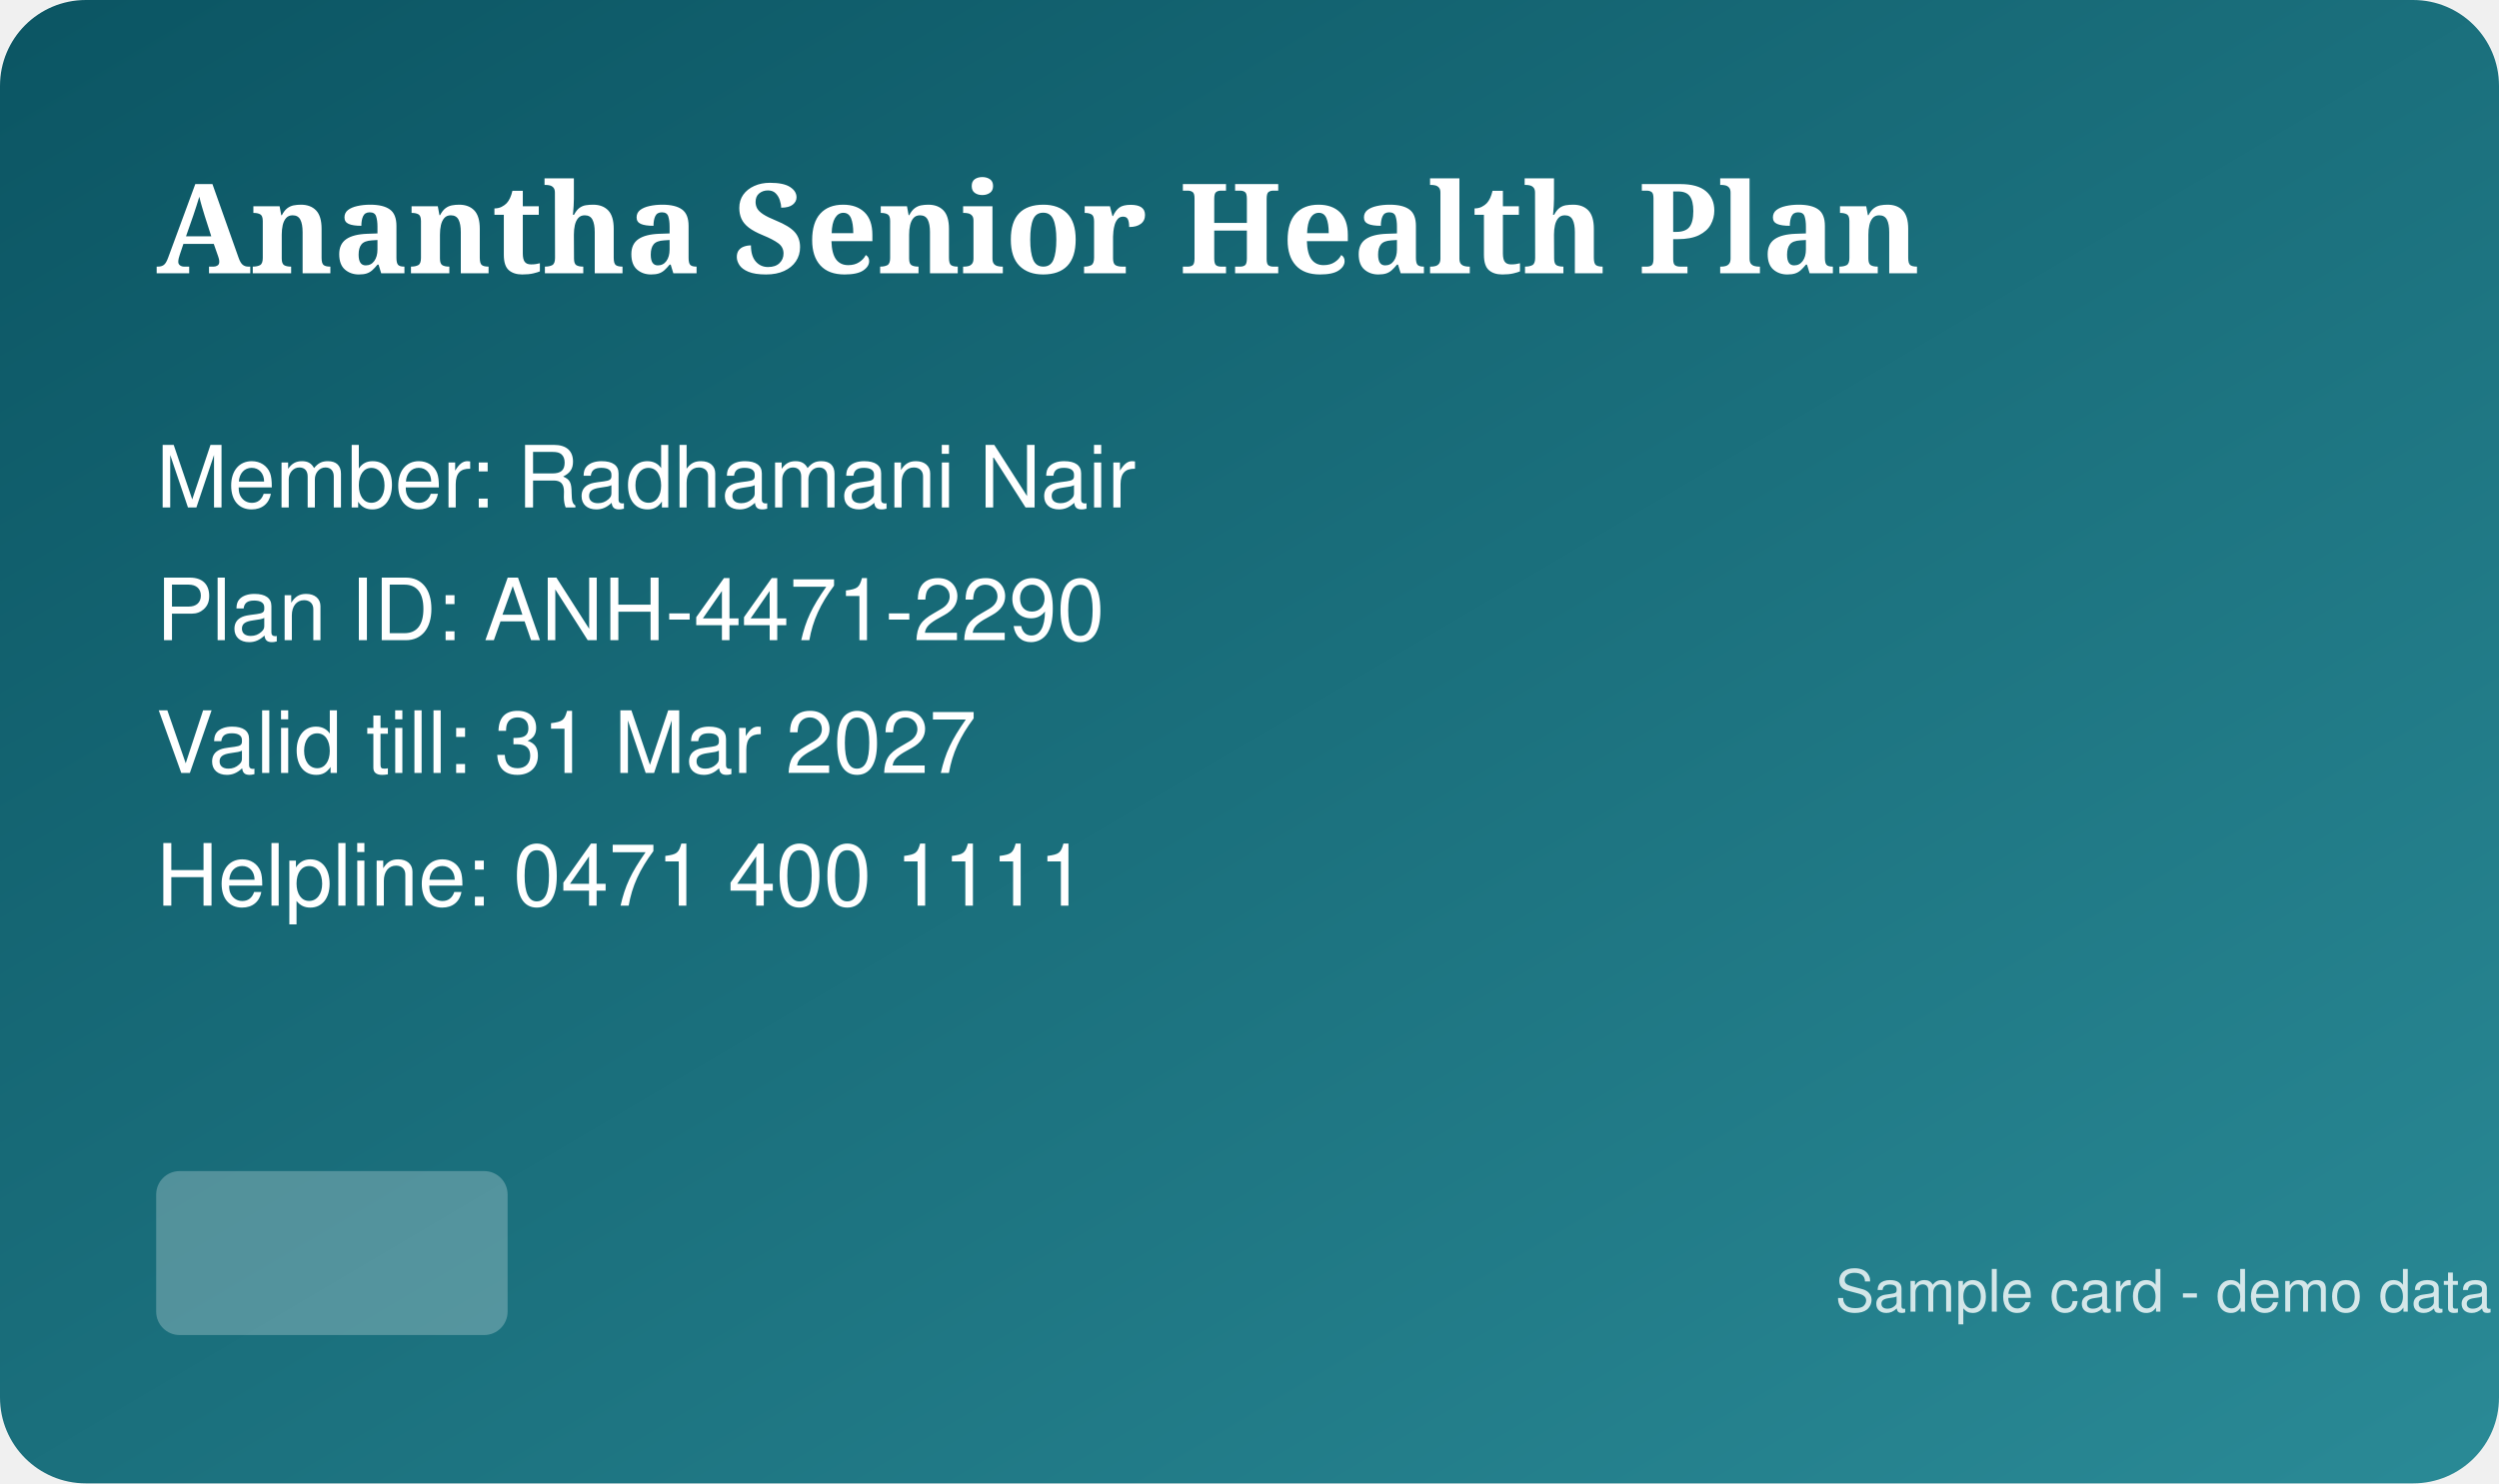
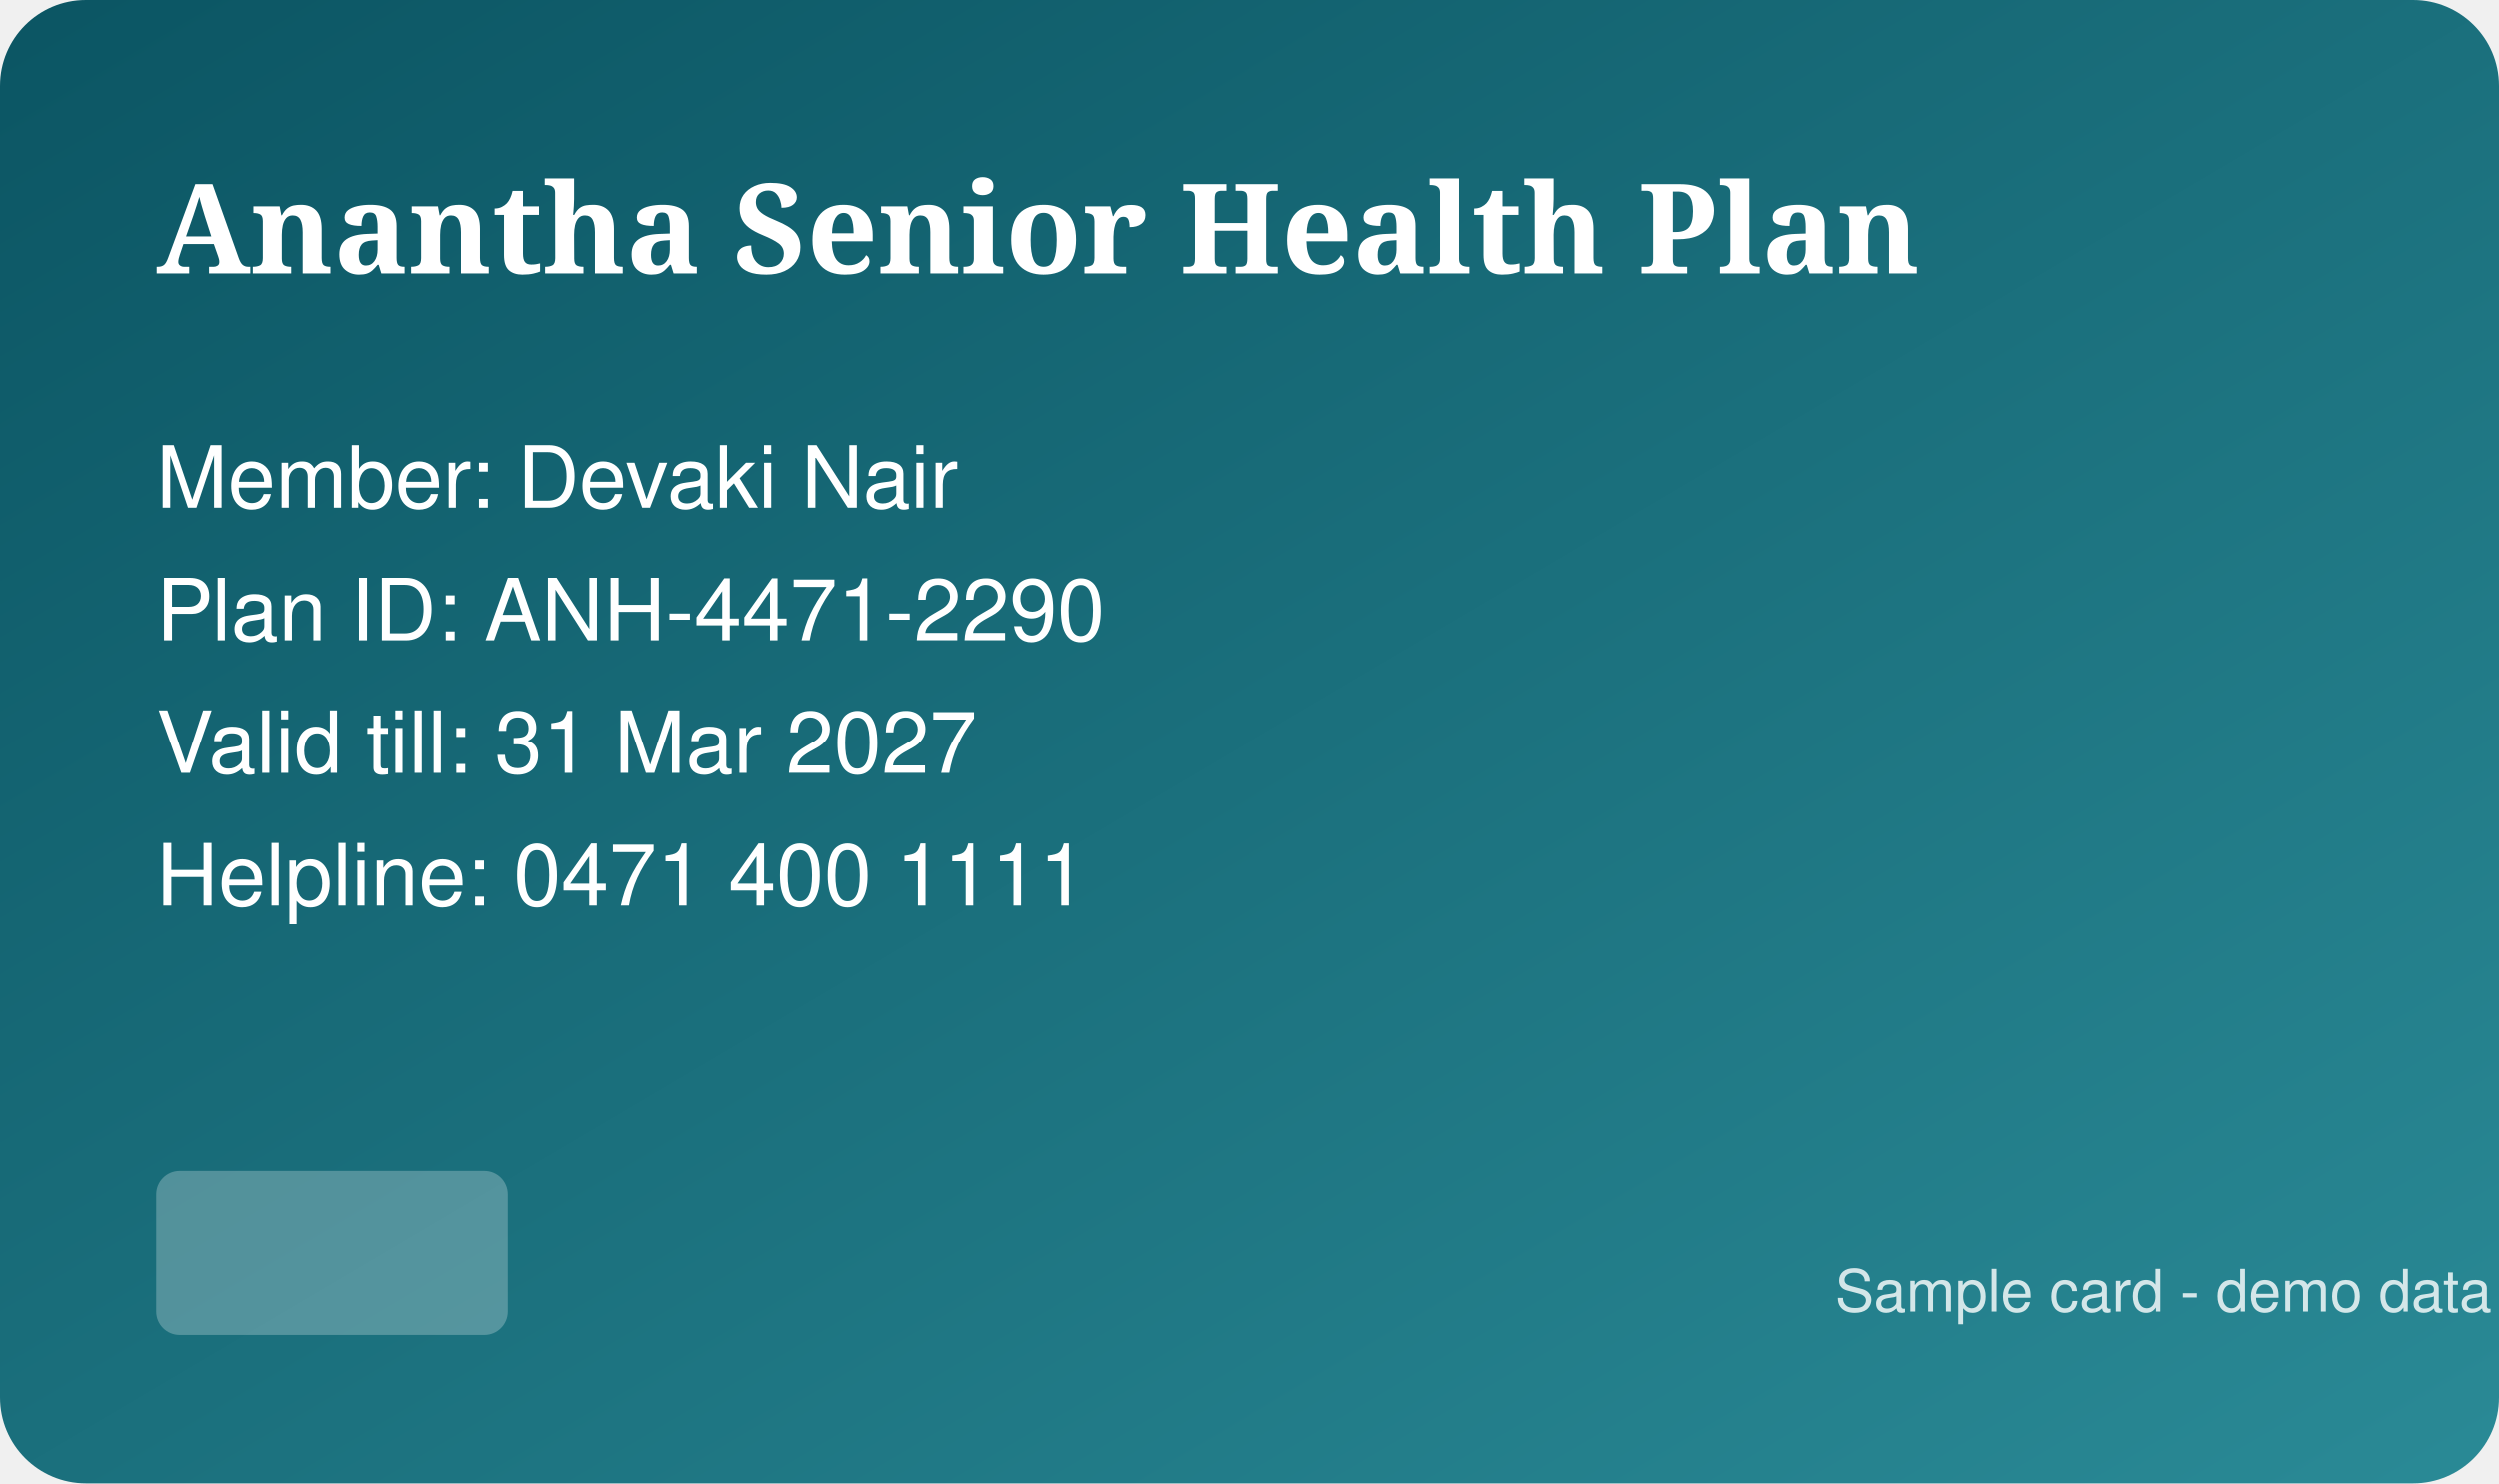
<svg xmlns="http://www.w3.org/2000/svg" viewBox="0 0 640 380" width="640" height="380" role="img" aria-label="Anantha Senior Health Plan">
  <defs>
    <linearGradient id="c" x1="0" y1="0" x2="1" y2="1">
      <stop offset="0" stop-color="#0B5563" />
      <stop offset="1" stop-color="#2a8a96" />
    </linearGradient>
  </defs>
  <rect width="640" height="380" rx="22" fill="url(#c)" />
  <text x="40" y="70" font-family="Georgia, serif" font-size="32" fill="#fff" font-weight="700">Anantha Senior Health Plan</text>
-   <text x="40" y="130" font-family="Helvetica, Arial, sans-serif" font-size="22" fill="#fff">Member: Radhamani Nair</text>
+   <text x="40" y="130" font-family="Helvetica, Arial, sans-serif" font-size="22" fill="#fff">Member: Devaki Nair</text>
  <text x="40" y="164" font-family="Helvetica, Arial, sans-serif" font-size="22" fill="#fff">Plan ID: ANH-4471-2290</text>
  <text x="40" y="198" font-family="Helvetica, Arial, sans-serif" font-size="22" fill="#fff">Valid till: 31 Mar 2027</text>
  <text x="40" y="232" font-family="Helvetica, Arial, sans-serif" font-size="22" fill="#fff">Helpline: 0471 400 1111</text>
  <rect x="40" y="300" width="90" height="42" rx="6" fill="rgba(255,255,255,0.25)" />
  <text x="470" y="336" font-family="Helvetica, Arial, sans-serif" font-size="15" fill="#fff" opacity="0.8">Sample card - demo data</text>
</svg>
